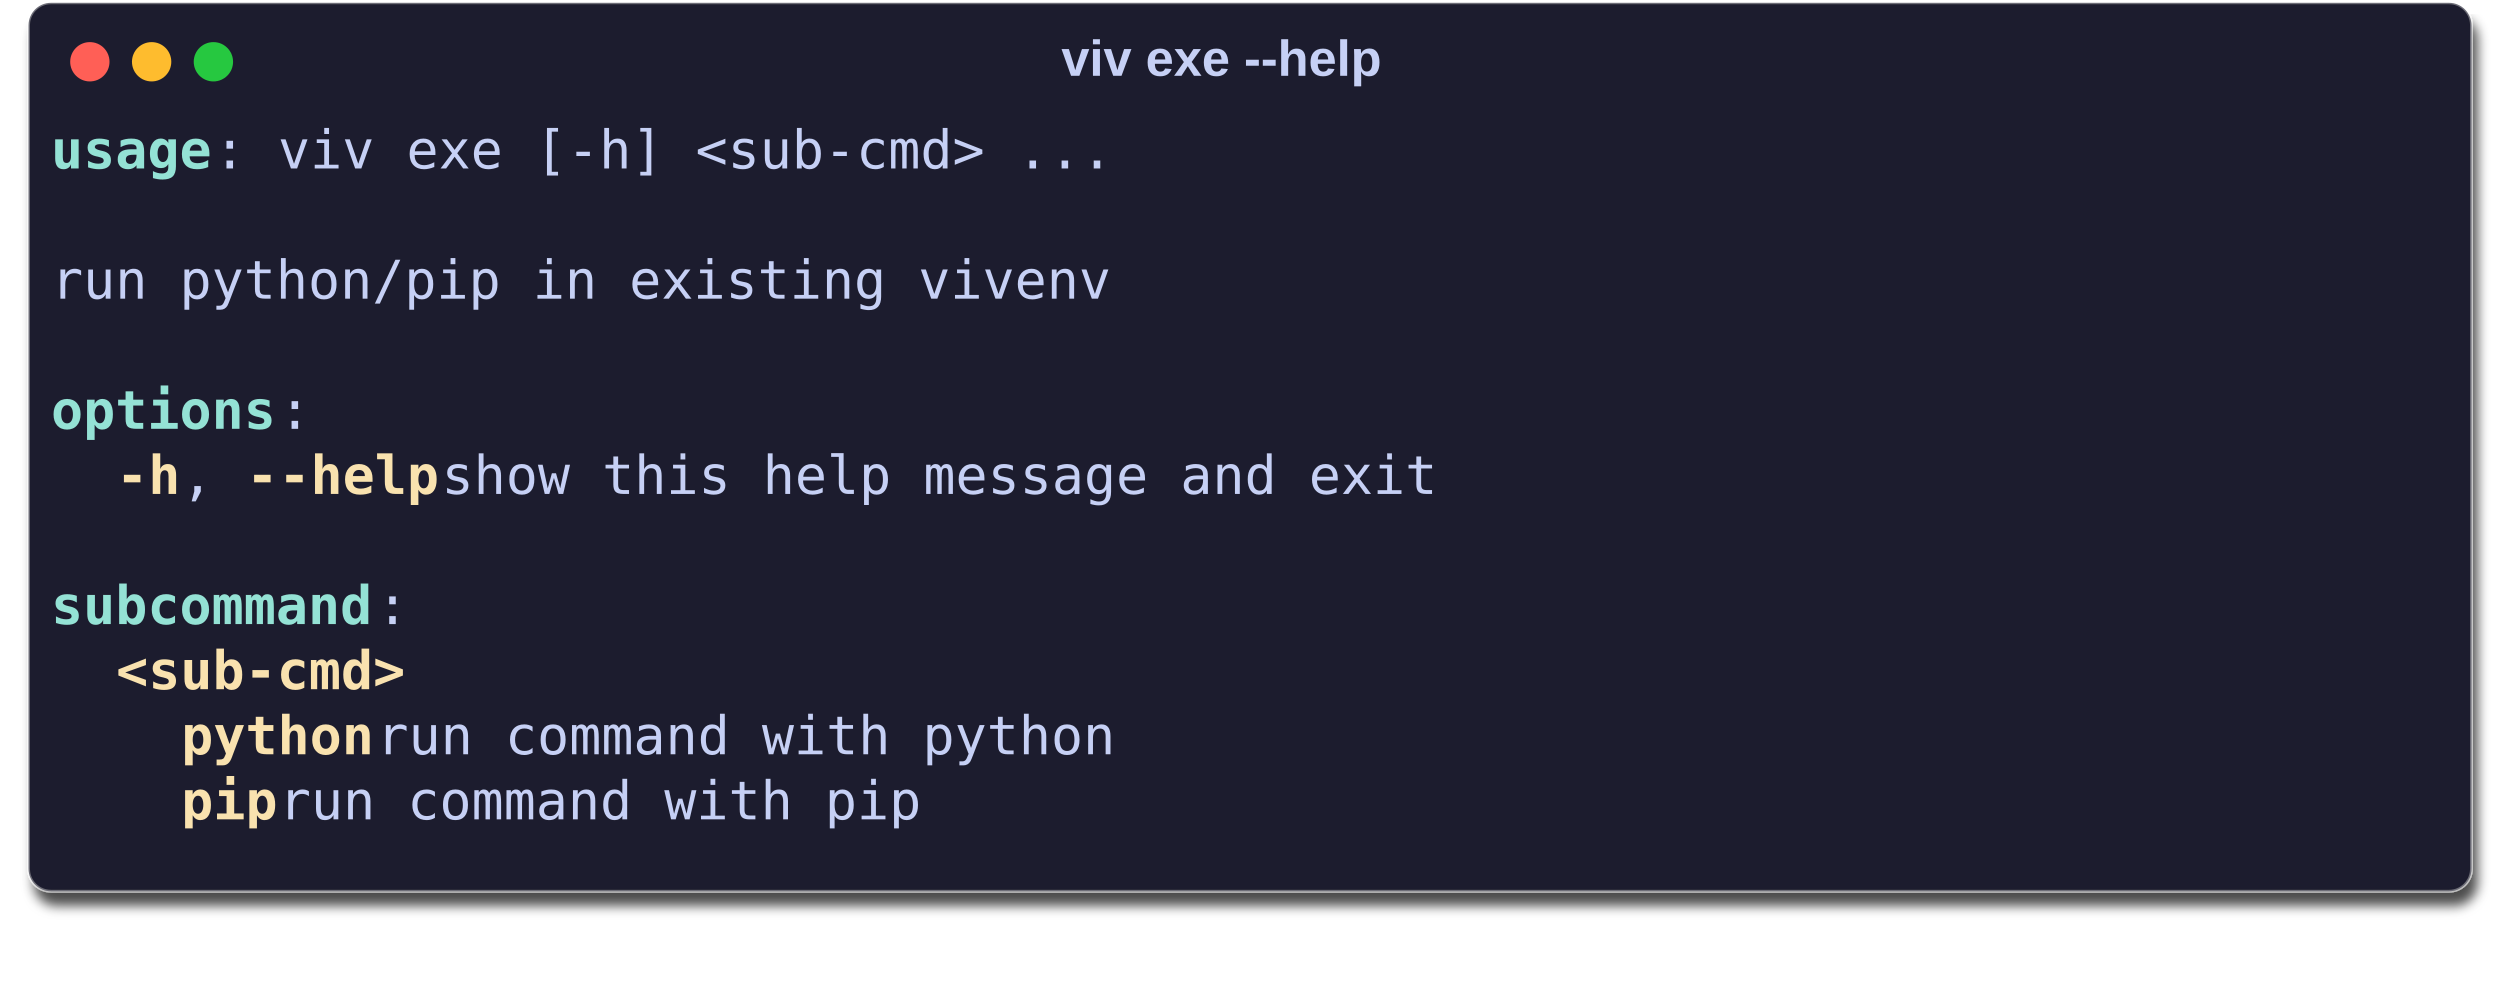
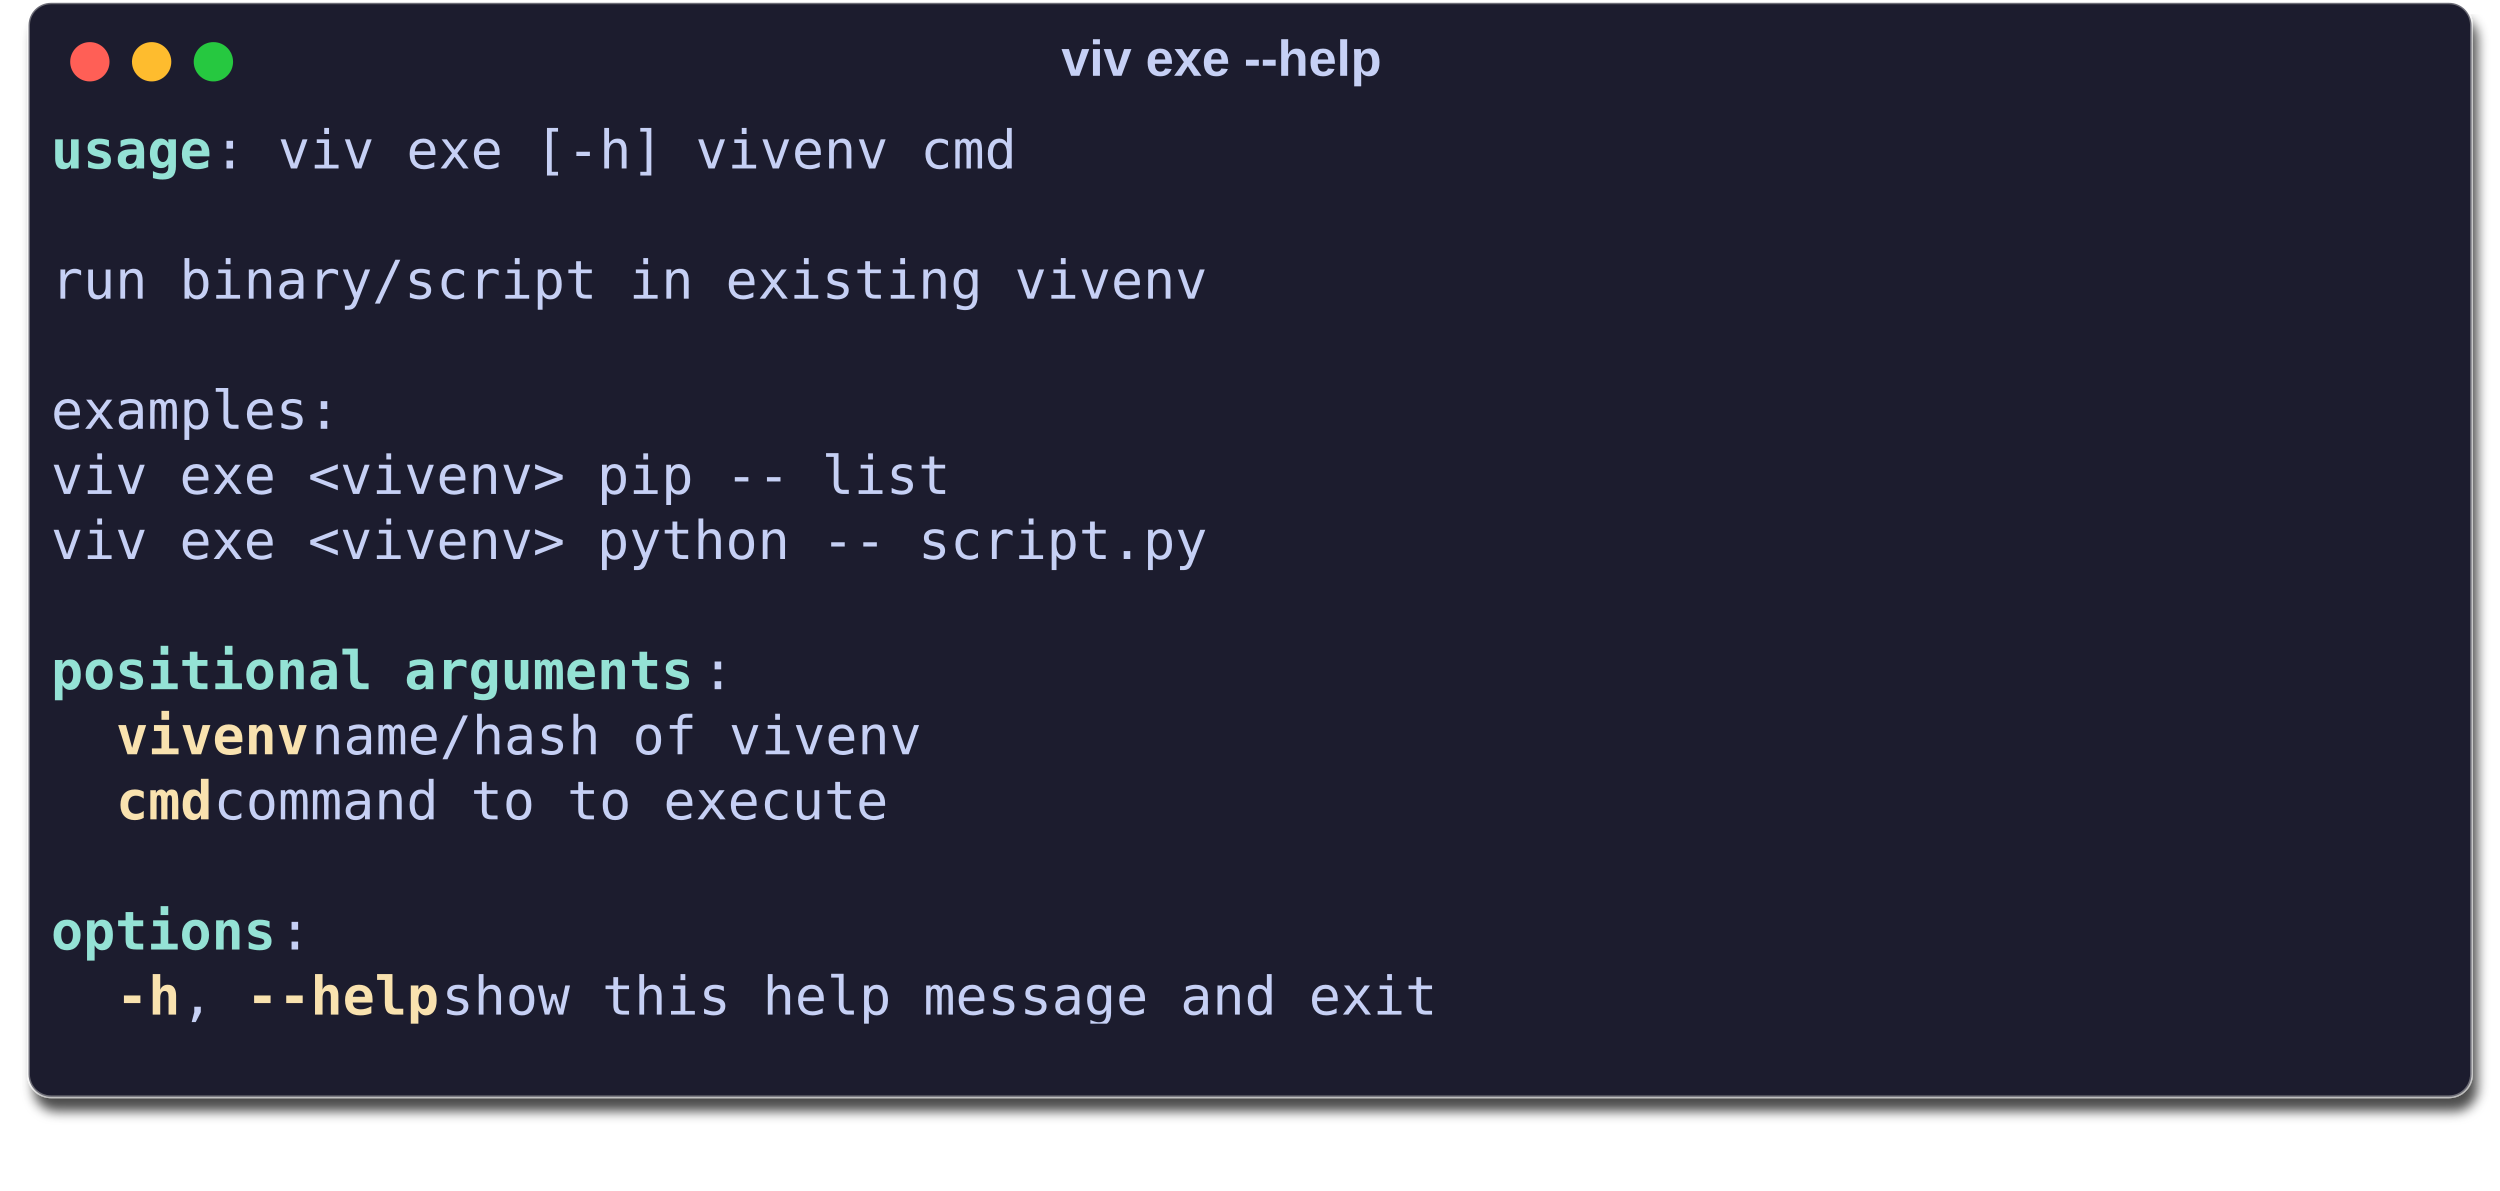
- <svg xmlns="http://www.w3.org/2000/svg" class="rich-terminal shadow" viewBox="0 0 890.333 350.733">
+ <svg xmlns="http://www.w3.org/2000/svg" class="rich-terminal shadow" viewBox="0 0 890.333 423.933">
  <style>

    @font-face {
        font-family: "Fira Code";
        src: local("FiraCode-Regular"),
                url("https://cdnjs.cloudflare.com/ajax/libs/firacode/6.2.0/woff2/FiraCode-Regular.woff2") format("woff2"),
                url("https://cdnjs.cloudflare.com/ajax/libs/firacode/6.2.0/woff/FiraCode-Regular.woff") format("woff");
        font-style: normal;
        font-weight: 400;
    }
    @font-face {
        font-family: "Fira Code";
        src: local("FiraCode-Bold"),
                url("https://cdnjs.cloudflare.com/ajax/libs/firacode/6.2.0/woff2/FiraCode-Bold.woff2") format("woff2"),
                url("https://cdnjs.cloudflare.com/ajax/libs/firacode/6.2.0/woff/FiraCode-Bold.woff") format("woff");
        font-style: bold;
        font-weight: 700;
    }

-     .terminal-3871055805-matrix {
+     .terminal-2174466350-matrix {
        font-family: Fira Code, monospace;
        font-size: 20px;
        line-height: 24.4px;
        font-variant-east-asian: full-width;
    }

-     .terminal-3871055805-title {
+     .terminal-2174466350-title {
        font-size: 18px;
        font-weight: bold;
        font-family: arial;
    }

    .shadow {
        -webkit-filter: drop-shadow( 2px 5px 2px rgba(0, 0, 0, .7));
        filter: drop-shadow( 2px 5px 2px rgba(0, 0, 0, .7));
    }
-     .terminal-3871055805-r1 { fill: #94e2d5;font-weight: bold }
- .terminal-3871055805-r2 { fill: #c6d0f5 }
- .terminal-3871055805-r3 { fill: #f9e2af;font-weight: bold }
+     .terminal-2174466350-r1 { fill: #94e2d5;font-weight: bold }
+ .terminal-2174466350-r2 { fill: #c6d0f5 }
+ .terminal-2174466350-r3 { fill: #f9e2af;font-weight: bold }
    </style>
  <defs>
-     <clipPath id="terminal-3871055805-clip-terminal">
-       <rect x="0" y="0" width="853.0" height="267.4" />
+     <clipPath id="terminal-2174466350-clip-terminal">
+       <rect x="0" y="0" width="853.0" height="340.6" />
    </clipPath>
-     <clipPath id="terminal-3871055805-line-0">
+     <clipPath id="terminal-2174466350-line-0">
      <rect x="0" y="1.5" width="854" height="24.65" />
    </clipPath>
-     <clipPath id="terminal-3871055805-line-1">
+     <clipPath id="terminal-2174466350-line-1">
      <rect x="0" y="25.9" width="854" height="24.65" />
    </clipPath>
-     <clipPath id="terminal-3871055805-line-2">
+     <clipPath id="terminal-2174466350-line-2">
      <rect x="0" y="50.3" width="854" height="24.65" />
    </clipPath>
-     <clipPath id="terminal-3871055805-line-3">
+     <clipPath id="terminal-2174466350-line-3">
      <rect x="0" y="74.7" width="854" height="24.65" />
    </clipPath>
-     <clipPath id="terminal-3871055805-line-4">
+     <clipPath id="terminal-2174466350-line-4">
      <rect x="0" y="99.1" width="854" height="24.65" />
    </clipPath>
-     <clipPath id="terminal-3871055805-line-5">
+     <clipPath id="terminal-2174466350-line-5">
      <rect x="0" y="123.5" width="854" height="24.65" />
    </clipPath>
-     <clipPath id="terminal-3871055805-line-6">
+     <clipPath id="terminal-2174466350-line-6">
      <rect x="0" y="147.9" width="854" height="24.65" />
    </clipPath>
-     <clipPath id="terminal-3871055805-line-7">
+     <clipPath id="terminal-2174466350-line-7">
      <rect x="0" y="172.3" width="854" height="24.65" />
    </clipPath>
-     <clipPath id="terminal-3871055805-line-8">
+     <clipPath id="terminal-2174466350-line-8">
      <rect x="0" y="196.7" width="854" height="24.65" />
    </clipPath>
-     <clipPath id="terminal-3871055805-line-9">
+     <clipPath id="terminal-2174466350-line-9">
      <rect x="0" y="221.1" width="854" height="24.65" />
    </clipPath>
+     <clipPath id="terminal-2174466350-line-10">
+       <rect x="0" y="245.5" width="854" height="24.65" />
+     </clipPath>
+     <clipPath id="terminal-2174466350-line-11">
+       <rect x="0" y="269.9" width="854" height="24.65" />
+     </clipPath>
+     <clipPath id="terminal-2174466350-line-12">
+       <rect x="0" y="294.3" width="854" height="24.65" />
+     </clipPath>
  </defs>
-   <rect fill="#1e1e2e" stroke="rgba(255,255,255,0.35)" stroke-width="1" x="10.167" y="1" width="870" height="316.4" rx="8" />
-   <text class="terminal-3871055805-title" fill="#c6d0f5" text-anchor="middle" x="435" y="27">viv exe --help</text>
+   <rect fill="#1e1e2e" stroke="rgba(255,255,255,0.35)" stroke-width="1" x="10.167" y="1" width="870" height="389.6" rx="8" />
+   <text class="terminal-2174466350-title" fill="#c6d0f5" text-anchor="middle" x="435" y="27">viv exe --help</text>
  <g transform="translate(32,22)">
    <circle cx="0" cy="0" r="7" fill="#ff5f57" />
    <circle cx="22" cy="0" r="7" fill="#febc2e" />
    <circle cx="44" cy="0" r="7" fill="#28c840" />
  </g>
-   <g transform="translate(18.16667, 41) scale(.95)" clip-path="url(#terminal-3871055805-clip-terminal)">
-     <g class="terminal-3871055805-matrix">
-       <text class="terminal-3871055805-r1" x="0" y="20" textLength="61" clip-path="url(#terminal-3871055805-line-0)">usage</text>
-       <text class="terminal-3871055805-r2" x="61" y="20" textLength="341.6" clip-path="url(#terminal-3871055805-line-0)">: viv exe [-h] &lt;sub-cmd&gt; ...</text>
-       <text class="terminal-3871055805-r2" x="854" y="20" textLength="12.2" clip-path="url(#terminal-3871055805-line-0)">
+   <g transform="translate(18.16667, 41) scale(.95)" clip-path="url(#terminal-2174466350-clip-terminal)">
+     <g class="terminal-2174466350-matrix">
+       <text class="terminal-2174466350-r1" x="0" y="20" textLength="61" clip-path="url(#terminal-2174466350-line-0)">usage</text>
+       <text class="terminal-2174466350-r2" x="61" y="20" textLength="305" clip-path="url(#terminal-2174466350-line-0)">: viv exe [-h] vivenv cmd</text>
+       <text class="terminal-2174466350-r2" x="854" y="20" textLength="12.2" clip-path="url(#terminal-2174466350-line-0)">
</text>
-       <text class="terminal-3871055805-r2" x="854" y="44.4" textLength="12.2" clip-path="url(#terminal-3871055805-line-1)">
+       <text class="terminal-2174466350-r2" x="854" y="44.4" textLength="12.2" clip-path="url(#terminal-2174466350-line-1)">
</text>
-       <text class="terminal-3871055805-r2" x="0" y="68.8" textLength="402.6" clip-path="url(#terminal-3871055805-line-2)">run python/pip in existing vivenv</text>
-       <text class="terminal-3871055805-r2" x="854" y="68.8" textLength="12.2" clip-path="url(#terminal-3871055805-line-2)">
+       <text class="terminal-2174466350-r2" x="0" y="68.8" textLength="439.2" clip-path="url(#terminal-2174466350-line-2)">run binary/script in existing vivenv</text>
+       <text class="terminal-2174466350-r2" x="854" y="68.8" textLength="12.2" clip-path="url(#terminal-2174466350-line-2)">
</text>
-       <text class="terminal-3871055805-r2" x="854" y="93.2" textLength="12.2" clip-path="url(#terminal-3871055805-line-3)">
+       <text class="terminal-2174466350-r2" x="854" y="93.2" textLength="12.2" clip-path="url(#terminal-2174466350-line-3)">
</text>
-       <text class="terminal-3871055805-r1" x="0" y="117.6" textLength="85.4" clip-path="url(#terminal-3871055805-line-4)">options</text>
-       <text class="terminal-3871055805-r2" x="85.4" y="117.6" textLength="12.2" clip-path="url(#terminal-3871055805-line-4)">:</text>
-       <text class="terminal-3871055805-r2" x="854" y="117.6" textLength="12.2" clip-path="url(#terminal-3871055805-line-4)">
+       <text class="terminal-2174466350-r2" x="0" y="117.6" textLength="109.8" clip-path="url(#terminal-2174466350-line-4)">examples:</text>
+       <text class="terminal-2174466350-r2" x="854" y="117.6" textLength="12.2" clip-path="url(#terminal-2174466350-line-4)">
</text>
-       <text class="terminal-3871055805-r3" x="24.4" y="142" textLength="24.4" clip-path="url(#terminal-3871055805-line-5)">-h</text>
-       <text class="terminal-3871055805-r2" x="48.8" y="142" textLength="24.4" clip-path="url(#terminal-3871055805-line-5)">, </text>
-       <text class="terminal-3871055805-r3" x="73.2" y="142" textLength="73.2" clip-path="url(#terminal-3871055805-line-5)">--help</text>
-       <text class="terminal-3871055805-r2" x="146.4" y="142" textLength="427" clip-path="url(#terminal-3871055805-line-5)">    show this help message and exit</text>
-       <text class="terminal-3871055805-r2" x="854" y="142" textLength="12.2" clip-path="url(#terminal-3871055805-line-5)">
+       <text class="terminal-2174466350-r2" x="0" y="142" textLength="390.4" clip-path="url(#terminal-2174466350-line-5)">    viv exe &lt;vivenv&gt; pip -- list</text>
+       <text class="terminal-2174466350-r2" x="854" y="142" textLength="12.2" clip-path="url(#terminal-2174466350-line-5)">
</text>
-       <text class="terminal-3871055805-r2" x="854" y="166.4" textLength="12.2" clip-path="url(#terminal-3871055805-line-6)">
+       <text class="terminal-2174466350-r2" x="0" y="166.4" textLength="488" clip-path="url(#terminal-2174466350-line-6)">    viv exe &lt;vivenv&gt; python -- script.py</text>
+       <text class="terminal-2174466350-r2" x="854" y="166.4" textLength="12.2" clip-path="url(#terminal-2174466350-line-6)">
</text>
-       <text class="terminal-3871055805-r1" x="0" y="190.8" textLength="122" clip-path="url(#terminal-3871055805-line-7)">subcommand</text>
-       <text class="terminal-3871055805-r2" x="122" y="190.8" textLength="12.2" clip-path="url(#terminal-3871055805-line-7)">:</text>
-       <text class="terminal-3871055805-r2" x="854" y="190.8" textLength="12.2" clip-path="url(#terminal-3871055805-line-7)">
+       <text class="terminal-2174466350-r2" x="854" y="190.8" textLength="12.2" clip-path="url(#terminal-2174466350-line-7)">
</text>
-       <text class="terminal-3871055805-r3" x="24.4" y="215.2" textLength="109.8" clip-path="url(#terminal-3871055805-line-8)">&lt;sub-cmd&gt;</text>
-       <text class="terminal-3871055805-r2" x="854" y="215.2" textLength="12.2" clip-path="url(#terminal-3871055805-line-8)">
+       <text class="terminal-2174466350-r1" x="0" y="215.2" textLength="244" clip-path="url(#terminal-2174466350-line-8)">positional arguments</text>
+       <text class="terminal-2174466350-r2" x="244" y="215.2" textLength="12.2" clip-path="url(#terminal-2174466350-line-8)">:</text>
+       <text class="terminal-2174466350-r2" x="854" y="215.2" textLength="12.2" clip-path="url(#terminal-2174466350-line-8)">
</text>
-       <text class="terminal-3871055805-r3" x="48.8" y="239.6" textLength="73.2" clip-path="url(#terminal-3871055805-line-9)">python</text>
-       <text class="terminal-3871055805-r2" x="122" y="239.6" textLength="353.8" clip-path="url(#terminal-3871055805-line-9)">      run command with python</text>
-       <text class="terminal-3871055805-r2" x="854" y="239.6" textLength="12.2" clip-path="url(#terminal-3871055805-line-9)">
+       <text class="terminal-2174466350-r3" x="24.4" y="239.6" textLength="73.2" clip-path="url(#terminal-2174466350-line-9)">vivenv</text>
+       <text class="terminal-2174466350-r2" x="97.6" y="239.6" textLength="329.4" clip-path="url(#terminal-2174466350-line-9)">        name/hash of vivenv</text>
+       <text class="terminal-2174466350-r2" x="854" y="239.6" textLength="12.2" clip-path="url(#terminal-2174466350-line-9)">
</text>
-       <text class="terminal-3871055805-r3" x="48.8" y="264" textLength="36.6" clip-path="url(#terminal-3871055805-line-10)">pip</text>
-       <text class="terminal-3871055805-r2" x="85.4" y="264" textLength="353.8" clip-path="url(#terminal-3871055805-line-10)">         run command with pip</text>
-       <text class="terminal-3871055805-r2" x="854" y="264" textLength="12.2" clip-path="url(#terminal-3871055805-line-10)">
+       <text class="terminal-2174466350-r3" x="24.4" y="264" textLength="36.6" clip-path="url(#terminal-2174466350-line-10)">cmd</text>
+       <text class="terminal-2174466350-r2" x="61" y="264" textLength="390.4" clip-path="url(#terminal-2174466350-line-10)">           command to to execute</text>
+       <text class="terminal-2174466350-r2" x="854" y="264" textLength="12.2" clip-path="url(#terminal-2174466350-line-10)">
+ </text>
+       <text class="terminal-2174466350-r2" x="854" y="288.4" textLength="12.2" clip-path="url(#terminal-2174466350-line-11)">
+ </text>
+       <text class="terminal-2174466350-r1" x="0" y="312.8" textLength="85.4" clip-path="url(#terminal-2174466350-line-12)">options</text>
+       <text class="terminal-2174466350-r2" x="85.4" y="312.8" textLength="12.2" clip-path="url(#terminal-2174466350-line-12)">:</text>
+       <text class="terminal-2174466350-r2" x="854" y="312.8" textLength="12.2" clip-path="url(#terminal-2174466350-line-12)">
+ </text>
+       <text class="terminal-2174466350-r3" x="24.4" y="337.2" textLength="24.4" clip-path="url(#terminal-2174466350-line-13)">-h</text>
+       <text class="terminal-2174466350-r2" x="48.8" y="337.2" textLength="24.4" clip-path="url(#terminal-2174466350-line-13)">, </text>
+       <text class="terminal-2174466350-r3" x="73.2" y="337.2" textLength="73.2" clip-path="url(#terminal-2174466350-line-13)">--help</text>
+       <text class="terminal-2174466350-r2" x="146.4" y="337.2" textLength="427" clip-path="url(#terminal-2174466350-line-13)">    show this help message and exit</text>
+       <text class="terminal-2174466350-r2" x="854" y="337.2" textLength="12.2" clip-path="url(#terminal-2174466350-line-13)">
</text>
    </g>
  </g>
</svg>
